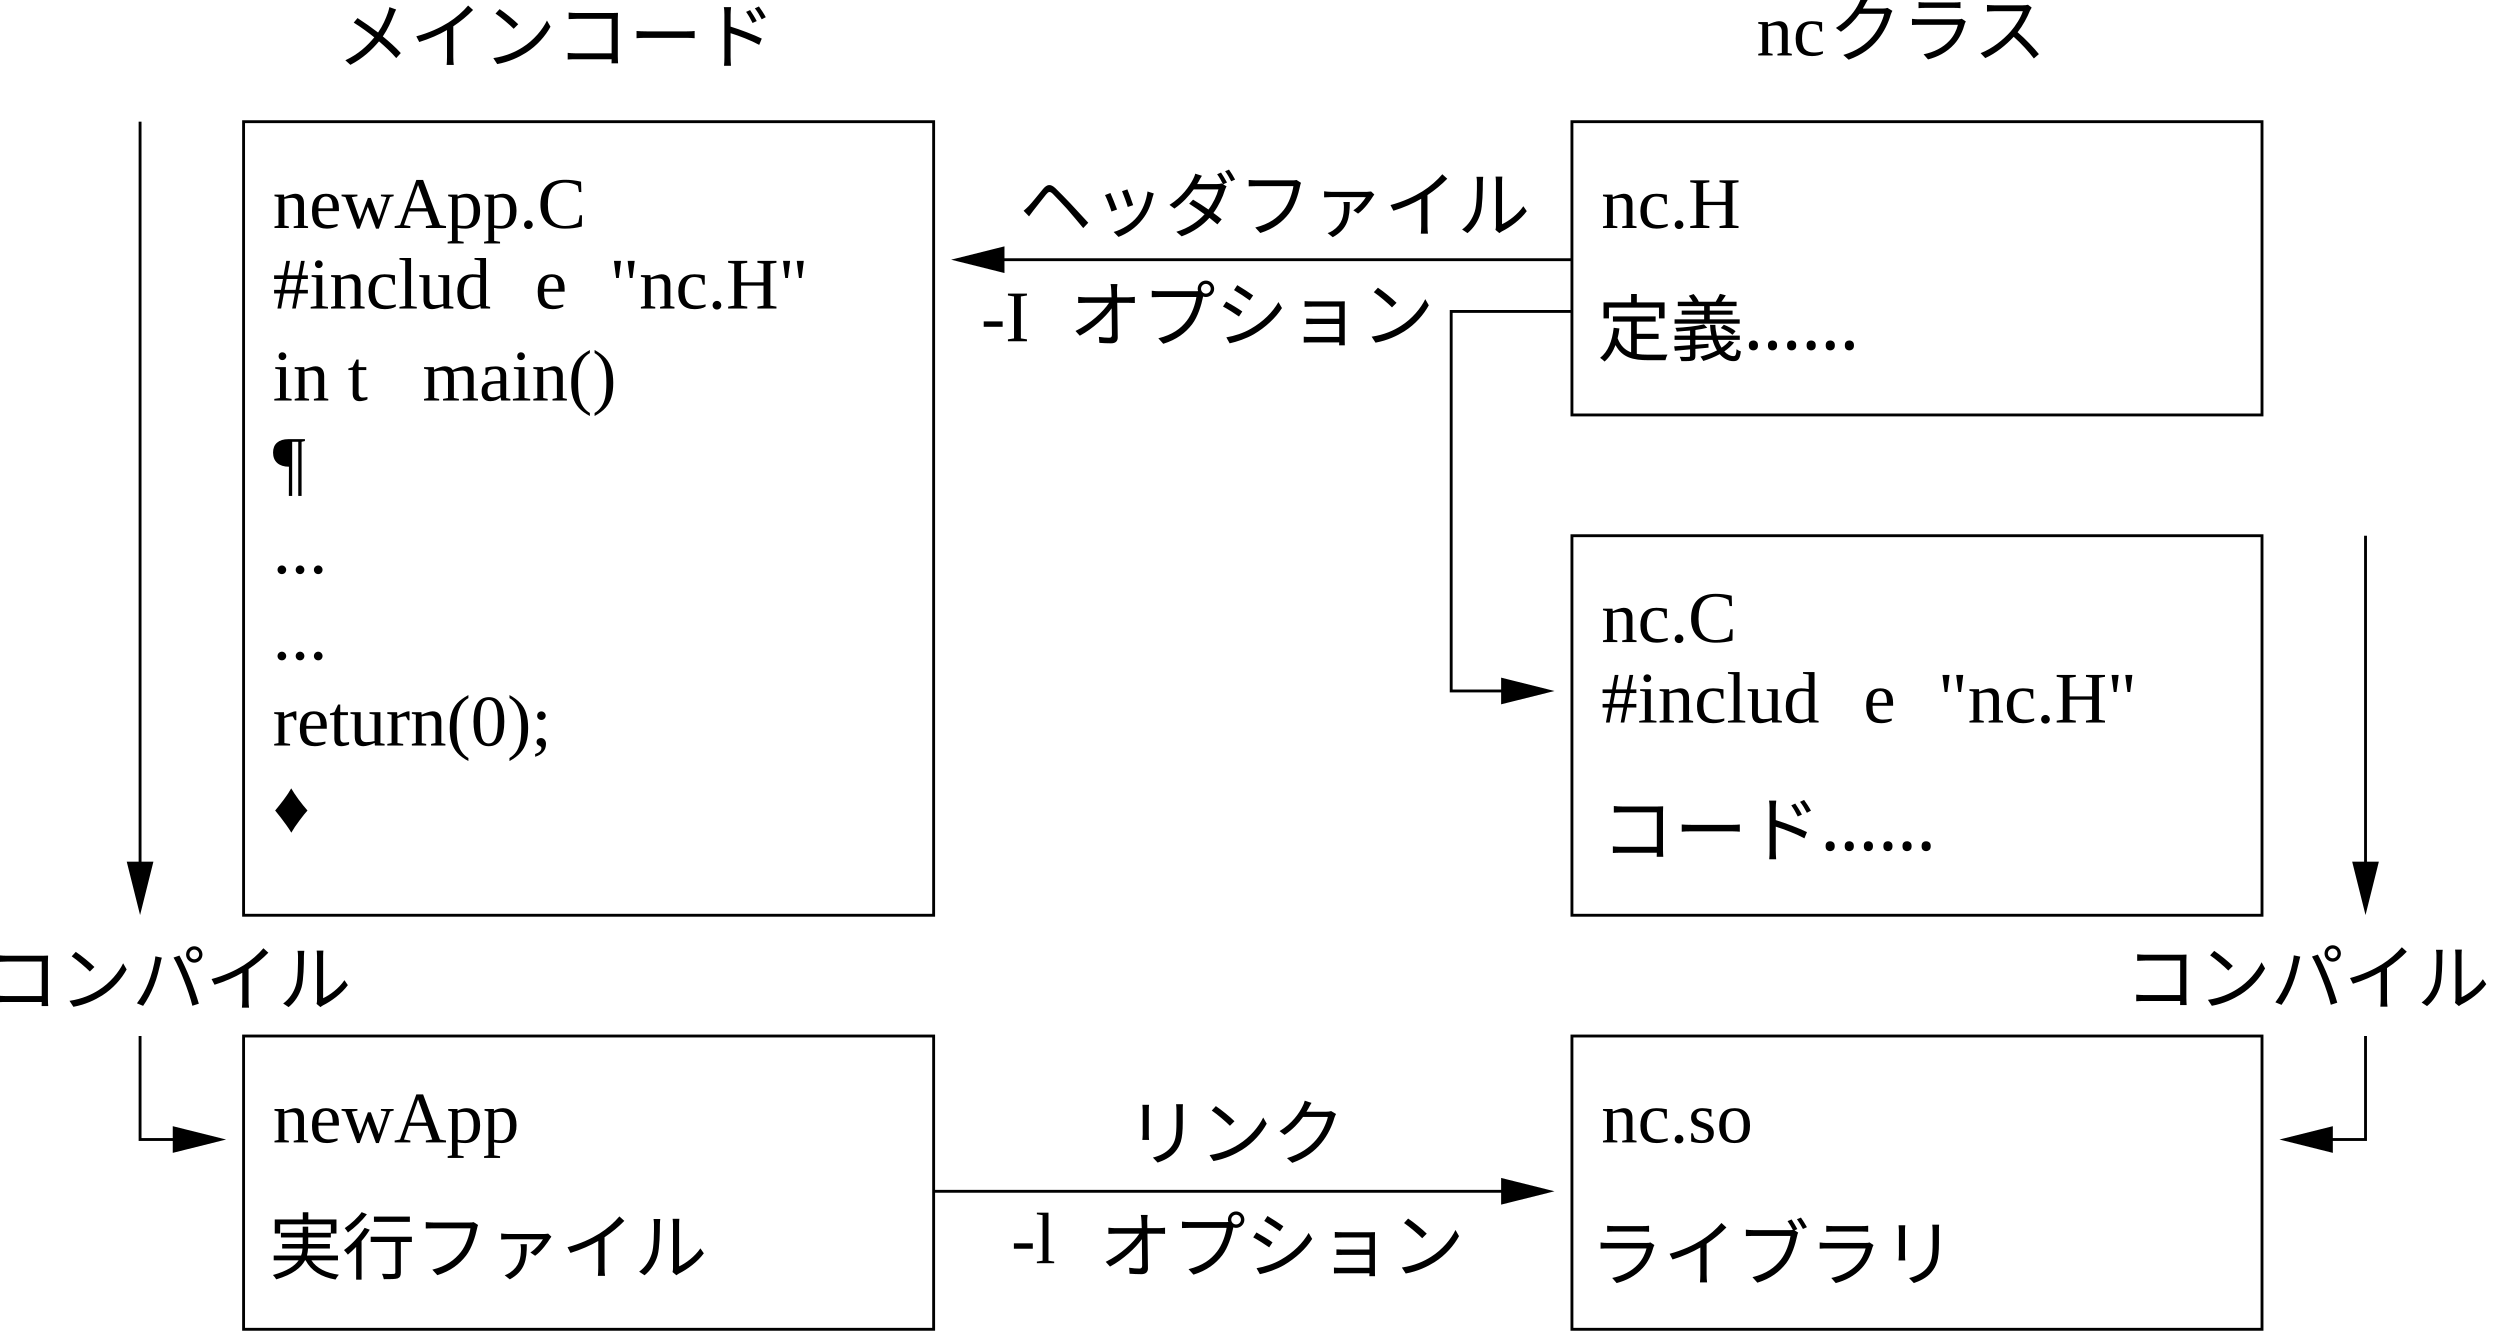
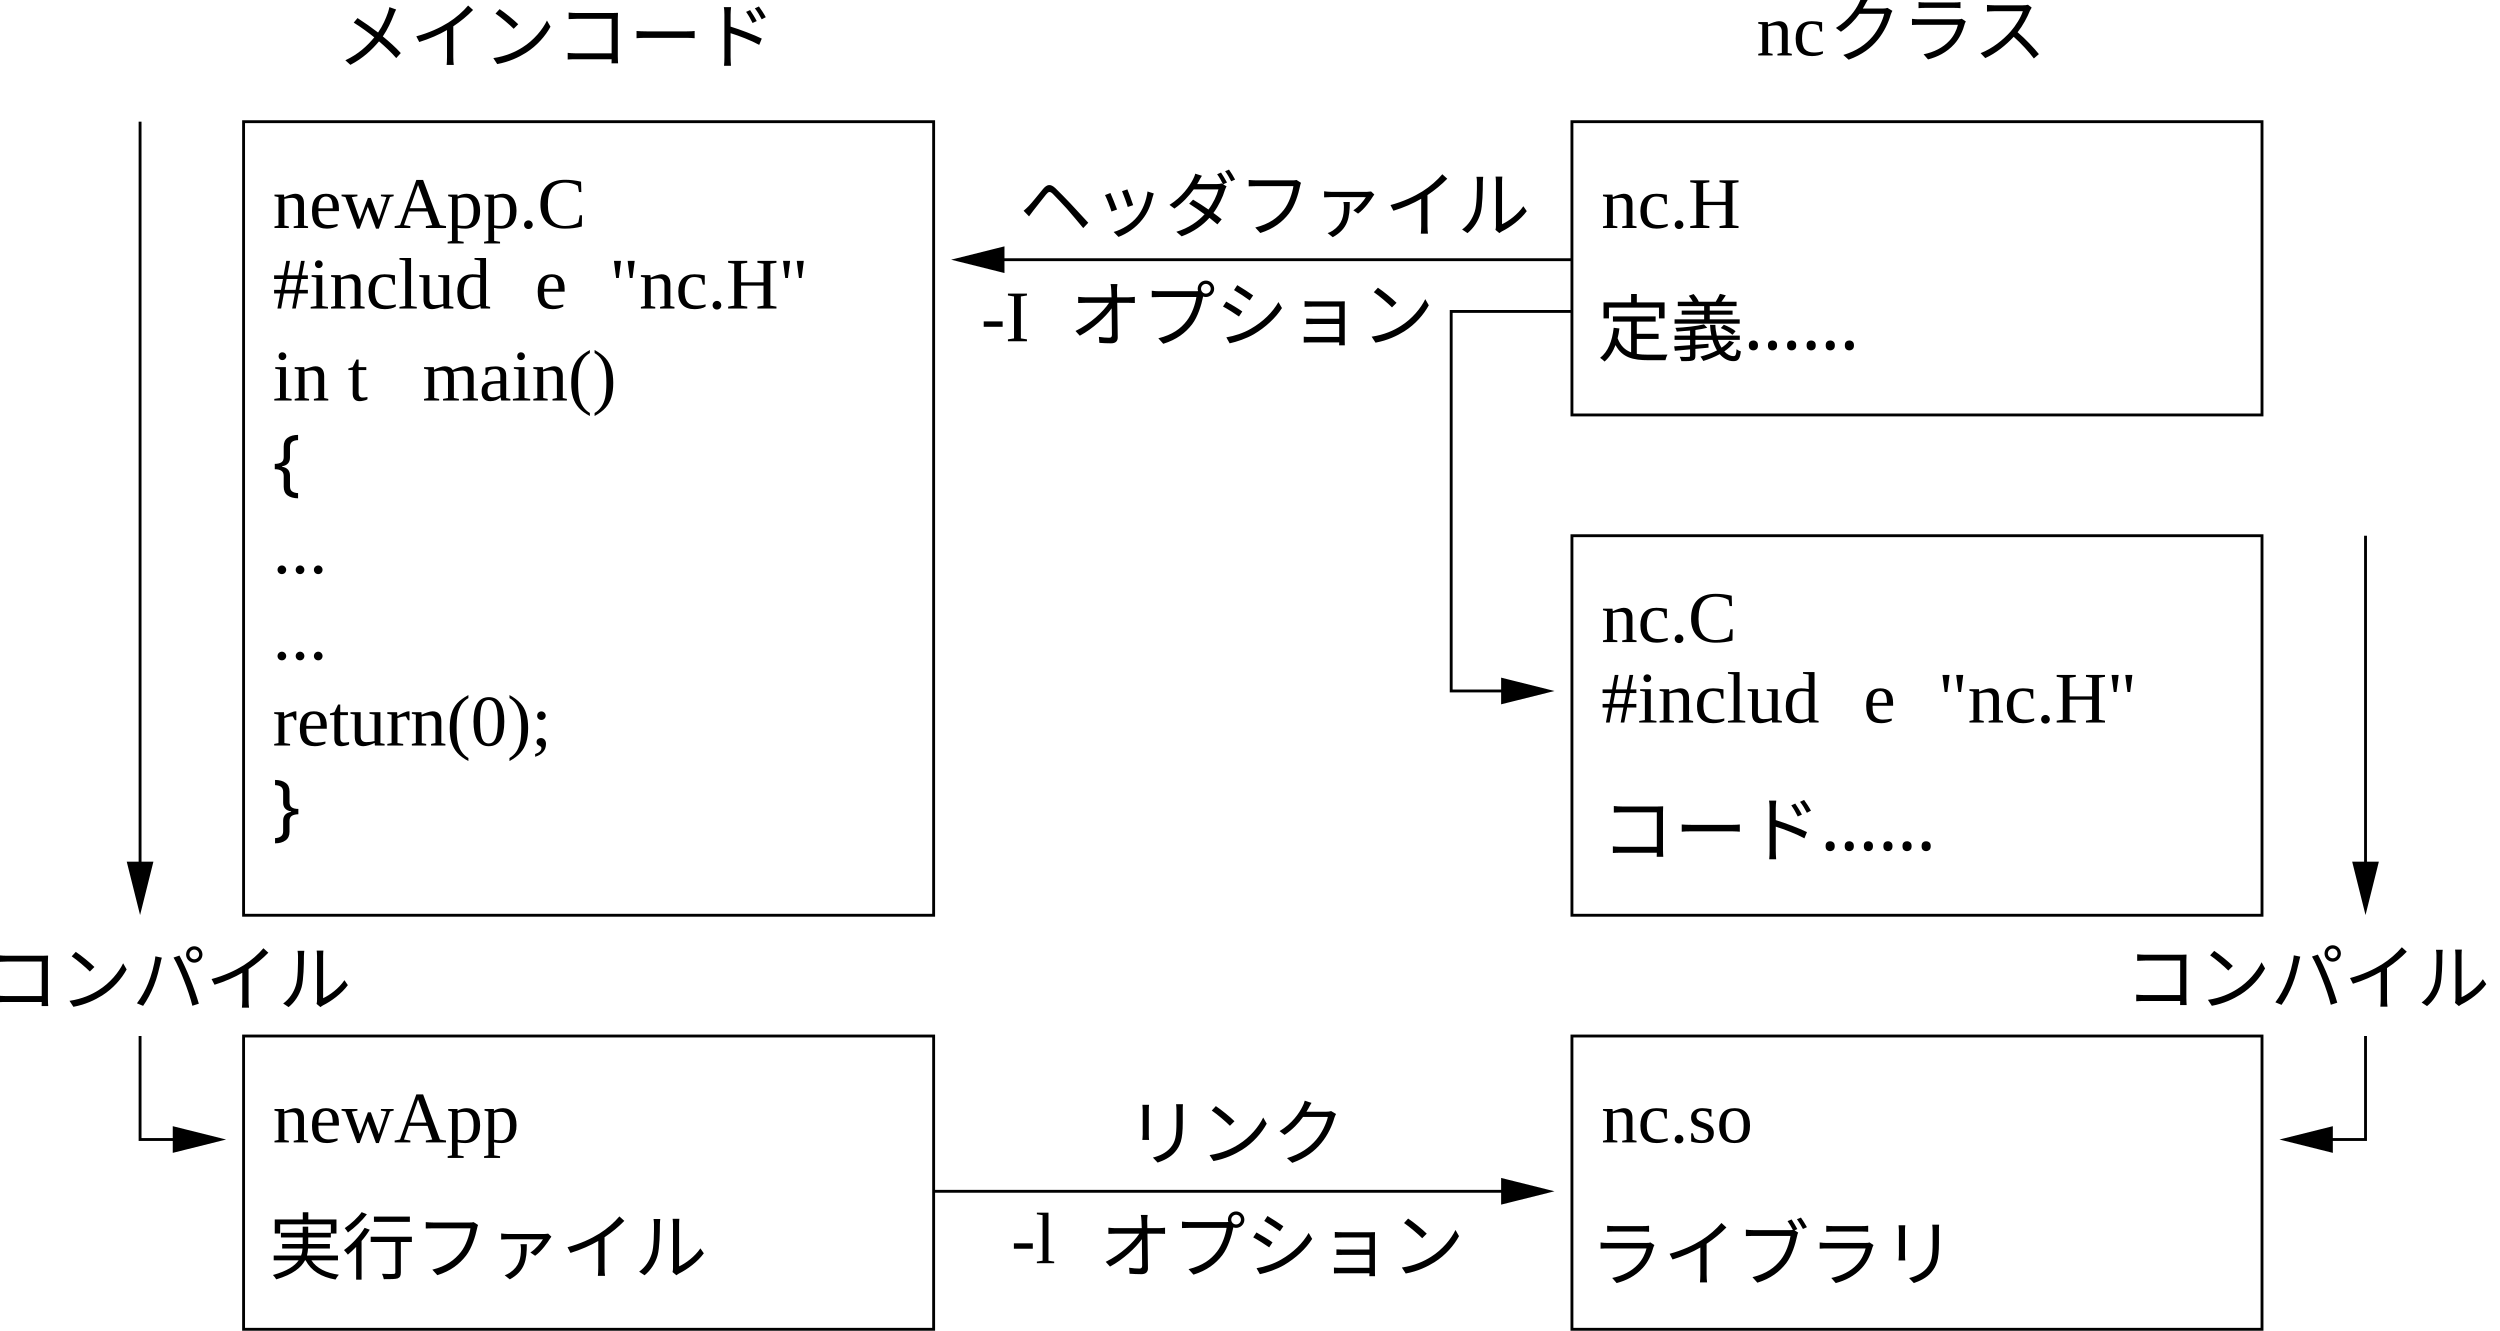
<svg xmlns="http://www.w3.org/2000/svg" id="svg8451" width="513.459" height="273.311" xml:space="preserve" version="1.0">
  <defs id="defs8454">
    <clipPath clipPathUnits="userSpaceOnUse" id="clipPath8474">
      <path d="M 0,0 L 389.998,0 L 389.998,223 L 0,223 L 0,0 z" id="path8476" />
    </clipPath>
    <clipPath clipPathUnits="userSpaceOnUse" id="clipPath8484">
      <path d="M 0,0 L 389.998,0 L 389.998,223 L 0,223 L 0,0 z M 152.999,178.868 L 152.999,175.089 L 162.511,175.089 L 154.952,176.978 L 162.511,178.868 L 152.999,178.868 z" clip-rule="evenodd" id="path8486" />
    </clipPath>
    <clipPath clipPathUnits="userSpaceOnUse" id="clipPath8494">
      <path d="M 0,0 L 389.998,0 L 389.998,223 L 0,223 L 0,0 z" id="path8496" />
    </clipPath>
    <clipPath clipPathUnits="userSpaceOnUse" id="clipPath8506">
      <path d="M 0,0 L 389.998,0 L 389.998,223 L 0,223 L 0,0 z M 254.098,104.225 L 254.098,108.004 L 244.586,108.004 L 252.145,106.113 L 244.586,104.225 L 254.098,104.225 z" clip-rule="evenodd" id="path8508" />
    </clipPath>
    <clipPath clipPathUnits="userSpaceOnUse" id="clipPath8516">
      <path d="M 0,0 L 389.998,0 L 389.998,223 L 0,223 L 0,0 z" id="path8518" />
    </clipPath>
    <clipPath clipPathUnits="userSpaceOnUse" id="clipPath8536">
      <path d="M 0,0 L 389.998,0 L 389.998,223 L 0,223 L 0,0 z M 35.837,30.525 L 35.837,34.305 L 26.326,34.305 L 33.884,32.416 L 26.326,30.525 L 35.837,30.525 z" clip-rule="evenodd" id="path8538" />
    </clipPath>
    <clipPath clipPathUnits="userSpaceOnUse" id="clipPath8546">
      <path d="M 0,0 L 389.998,0 L 389.998,223 L 0,223 L 0,0 z" id="path8548" />
    </clipPath>
    <clipPath clipPathUnits="userSpaceOnUse" id="clipPath8558">
      <path d="M 0,0 L 389.998,0 L 389.998,223 L 0,223 L 0,0 z M 18.831,68.32 L 22.609,68.32 L 22.609,77.832 L 20.72,70.271 L 18.831,77.832 L 18.831,68.32 z" clip-rule="evenodd" id="path8560" />
    </clipPath>
    <clipPath clipPathUnits="userSpaceOnUse" id="clipPath8568">
      <path d="M 0,0 L 389.998,0 L 389.998,223 L 0,223 L 0,0 z" id="path8570" />
    </clipPath>
    <clipPath clipPathUnits="userSpaceOnUse" id="clipPath8580">
      <path d="M 0,0 L 389.998,0 L 389.998,223 L 0,223 L 0,0 z M 384.486,68.32 L 388.266,68.32 L 388.266,77.832 L 386.377,70.271 L 384.486,77.832 L 384.486,68.32 z" clip-rule="evenodd" id="path8582" />
    </clipPath>
    <clipPath clipPathUnits="userSpaceOnUse" id="clipPath8590">
      <path d="M 0,0 L 389.998,0 L 389.998,223 L 0,223 L 0,0 z" id="path8592" />
    </clipPath>
    <clipPath clipPathUnits="userSpaceOnUse" id="clipPath8602">
      <path d="M 0,0 L 389.998,0 L 389.998,223 L 0,223 L 0,0 z M 371.26,34.305 L 371.26,30.525 L 380.77,30.525 L 373.211,32.416 L 380.77,34.305 L 371.26,34.305 z" clip-rule="evenodd" id="path8604" />
    </clipPath>
    <clipPath clipPathUnits="userSpaceOnUse" id="clipPath8612">
      <path d="M 0,0 L 389.998,0 L 389.998,223 L 0,223 L 0,0 z" id="path8614" />
    </clipPath>
    <clipPath clipPathUnits="userSpaceOnUse" id="clipPath8624">
      <path d="M 0,0 L 389.998,0 L 389.998,223 L 0,223 L 0,0 z M 254.098,22.021 L 254.098,25.801 L 244.586,25.801 L 252.145,23.912 L 244.586,22.021 L 254.098,22.021 z" clip-rule="evenodd" id="path8626" />
    </clipPath>
    <clipPath clipPathUnits="userSpaceOnUse" id="clipPath8634">
      <path d="M 0,0 L 389.998,0 L 389.998,223 L 0,223 L 0,0 z" id="path8636" />
    </clipPath>
  </defs>
  <g id="g8460" transform="matrix(1.25,0,0,-1.25,2.868599,274.5586)">
    <g id="g8470">
      <g id="g8472" clip-path="url(#clipPath8474)">
        <path d="M 255.986,1.234 L 369.369,1.234 L 369.369,49.422 L 255.986,49.422 L 255.986,1.234 z" style="fill:none;stroke:#000000;stroke-width:0.472;stroke-linecap:butt;stroke-linejoin:miter;stroke-miterlimit:10;stroke-dasharray:none;stroke-opacity:1" id="path8478" />
      </g>
    </g>
    <g id="g8480">
      <g id="g8482" clip-path="url(#clipPath8484)">
        <path d="M 255.986,176.978 L 153.943,176.978" style="fill:none;stroke:#000000;stroke-width:0.472;stroke-linecap:butt;stroke-linejoin:miter;stroke-miterlimit:10;stroke-dasharray:none;stroke-opacity:1" id="path8488" />
      </g>
    </g>
    <g id="g8490">
      <g id="g8492" clip-path="url(#clipPath8494)">
        <path d="M 162.511,178.868 L 154.952,176.978 L 162.511,175.089 L 162.511,178.868 z" style="fill:#000000;fill-opacity:1;fill-rule:evenodd;stroke:none" id="path8498" />
        <path d="M 162.511,178.868 L 154.952,176.978 L 162.511,175.089 L 162.511,178.868 z" style="fill:none;stroke:#000000;stroke-width:0.472;stroke-linecap:butt;stroke-linejoin:miter;stroke-miterlimit:10;stroke-dasharray:none;stroke-opacity:1" id="path8500" />
      </g>
    </g>
    <g id="g8502">
      <g id="g8504" clip-path="url(#clipPath8506)">
        <path d="M 255.986,168.476 L 236.145,168.476 L 236.145,106.113 L 253.152,106.113" style="fill:none;stroke:#000000;stroke-width:0.472;stroke-linecap:butt;stroke-linejoin:miter;stroke-miterlimit:10;stroke-dasharray:none;stroke-opacity:1" id="path8510" />
      </g>
    </g>
    <g id="g8512">
      <g id="g8514" clip-path="url(#clipPath8516)">
        <path d="M 244.586,104.225 L 252.145,106.113 L 244.586,108.004 L 244.586,104.225 z" style="fill:#000000;fill-opacity:1;fill-rule:evenodd;stroke:none" id="path8520" />
        <path d="M 244.586,104.225 L 252.145,106.113 L 244.586,108.004 L 244.586,104.225 z" style="fill:none;stroke:#000000;stroke-width:0.472;stroke-linecap:butt;stroke-linejoin:miter;stroke-miterlimit:10;stroke-dasharray:none;stroke-opacity:1" id="path8522" />
        <path d="M 255.986,69.264 L 369.369,69.264 L 369.369,131.625 L 255.986,131.625 L 255.986,69.264 z" style="fill:none;stroke:#000000;stroke-width:0.472;stroke-linecap:butt;stroke-linejoin:miter;stroke-miterlimit:10;stroke-dasharray:none;stroke-opacity:1" id="path8524" />
        <path d="M 255.986,151.467 L 369.369,151.467 L 369.369,199.654 L 255.986,199.654 L 255.986,151.467 z" style="fill:none;stroke:#000000;stroke-width:0.472;stroke-linecap:butt;stroke-linejoin:miter;stroke-miterlimit:10;stroke-dasharray:none;stroke-opacity:1" id="path8526" />
        <path d="M 37.728,69.264 L 151.109,69.264 L 151.109,199.653 L 37.728,199.653 L 37.728,69.264 z" style="fill:none;stroke:#000000;stroke-width:0.472;stroke-linecap:butt;stroke-linejoin:miter;stroke-miterlimit:10;stroke-dasharray:none;stroke-opacity:1" id="path8528" />
        <path d="M 37.728,1.234 L 151.109,1.234 L 151.109,49.422 L 37.728,49.422 L 37.728,1.234 z" style="fill:none;stroke:#000000;stroke-width:0.472;stroke-linecap:butt;stroke-linejoin:miter;stroke-miterlimit:10;stroke-dasharray:none;stroke-opacity:1" id="path8530" />
      </g>
    </g>
    <g id="g8532">
      <g id="g8534" clip-path="url(#clipPath8536)">
        <path d="M 20.72,49.422 L 20.72,32.416 L 34.893,32.416" style="fill:none;stroke:#000000;stroke-width:0.472;stroke-linecap:butt;stroke-linejoin:miter;stroke-miterlimit:10;stroke-dasharray:none;stroke-opacity:1" id="path8540" />
      </g>
    </g>
    <g id="g8542">
      <g id="g8544" clip-path="url(#clipPath8546)">
        <path d="M 26.326,30.525 L 33.884,32.416 L 26.326,34.305 L 26.326,30.525 z" style="fill:#000000;fill-opacity:1;fill-rule:evenodd;stroke:none" id="path8550" />
        <path d="M 26.326,30.525 L 33.884,32.416 L 26.326,34.305 L 26.326,30.525 z" style="fill:none;stroke:#000000;stroke-width:0.472;stroke-linecap:butt;stroke-linejoin:miter;stroke-miterlimit:10;stroke-dasharray:none;stroke-opacity:1" id="path8552" />
      </g>
    </g>
    <g id="g8554">
      <g id="g8556" clip-path="url(#clipPath8558)">
        <path d="M 20.72,199.655 L 20.72,69.264" style="fill:none;stroke:#000000;stroke-width:0.472;stroke-linecap:butt;stroke-linejoin:miter;stroke-miterlimit:10;stroke-dasharray:none;stroke-opacity:1" id="path8562" />
      </g>
    </g>
    <g id="g8564">
      <g id="g8566" clip-path="url(#clipPath8568)">
        <path d="M 18.831,77.832 L 20.72,70.271 L 22.609,77.832 L 18.831,77.832 z" style="fill:#000000;fill-opacity:1;fill-rule:evenodd;stroke:none" id="path8572" />
        <path d="M 18.831,77.832 L 20.72,70.271 L 22.609,77.832 L 18.831,77.832 z" style="fill:none;stroke:#000000;stroke-width:0.472;stroke-linecap:butt;stroke-linejoin:miter;stroke-miterlimit:10;stroke-dasharray:none;stroke-opacity:1" id="path8574" />
      </g>
    </g>
    <g id="g8576">
      <g id="g8578" clip-path="url(#clipPath8580)">
        <path d="M 386.377,131.625 L 386.377,69.264" style="fill:none;stroke:#000000;stroke-width:0.472;stroke-linecap:butt;stroke-linejoin:miter;stroke-miterlimit:10;stroke-dasharray:none;stroke-opacity:1" id="path8584" />
      </g>
    </g>
    <g id="g8586">
      <g id="g8588" clip-path="url(#clipPath8590)">
        <path d="M 384.486,77.832 L 386.377,70.271 L 388.266,77.832 L 384.486,77.832 z" style="fill:#000000;fill-opacity:1;fill-rule:evenodd;stroke:none" id="path8594" />
        <path d="M 384.486,77.832 L 386.377,70.271 L 388.266,77.832 L 384.486,77.832 z" style="fill:none;stroke:#000000;stroke-width:0.472;stroke-linecap:butt;stroke-linejoin:miter;stroke-miterlimit:10;stroke-dasharray:none;stroke-opacity:1" id="path8596" />
      </g>
    </g>
    <g id="g8598">
      <g id="g8600" clip-path="url(#clipPath8602)">
        <path d="M 386.377,49.422 L 386.377,32.416 L 372.203,32.416" style="fill:none;stroke:#000000;stroke-width:0.472;stroke-linecap:butt;stroke-linejoin:miter;stroke-miterlimit:10;stroke-dasharray:none;stroke-opacity:1" id="path8606" />
      </g>
    </g>
    <g id="g8608">
      <g id="g8610" clip-path="url(#clipPath8612)">
        <path d="M 380.77,34.305 L 373.211,32.416 L 380.77,30.525 L 380.77,34.305 z" style="fill:#000000;fill-opacity:1;fill-rule:evenodd;stroke:none" id="path8616" />
        <path d="M 380.77,34.305 L 373.211,32.416 L 380.77,30.525 L 380.77,34.305 z" style="fill:none;stroke:#000000;stroke-width:0.472;stroke-linecap:butt;stroke-linejoin:miter;stroke-miterlimit:10;stroke-dasharray:none;stroke-opacity:1" id="path8618" />
      </g>
    </g>
    <g id="g8620">
      <g id="g8622" clip-path="url(#clipPath8624)">
        <path d="M 151.109,23.912 L 253.152,23.912" style="fill:none;stroke:#000000;stroke-width:0.472;stroke-linecap:butt;stroke-linejoin:miter;stroke-miterlimit:10;stroke-dasharray:none;stroke-opacity:1" id="path8628" />
      </g>
    </g>
    <g id="g8630">
      <g id="g8632" clip-path="url(#clipPath8634)">
        <path d="M 244.586,22.021 L 252.145,23.912 L 244.586,25.801 L 244.586,22.021 z" style="fill:#000000;fill-opacity:1;fill-rule:evenodd;stroke:none" id="path8638" />
        <path d="M 244.586,22.021 L 252.145,23.912 L 244.586,25.801 L 244.586,22.021 z" style="fill:none;stroke:#000000;stroke-width:0.472;stroke-linecap:butt;stroke-linejoin:miter;stroke-miterlimit:10;stroke-dasharray:none;stroke-opacity:1" id="path8640" />
      </g>
    </g>
    <text transform="scale(1,-1)" id="text8642" x="42.525" y="-153.837">
      <tspan style="font-size:11.955px;font-variant:normal;font-weight:normal;font-stretch:normal;writing-mode:lr-tb;fill:#000000;fill-opacity:1;fill-rule:nonzero;stroke:none;font-family:cmtt 12;-inkscape-font-specification:cmtt12" x="42.525 48.67" y="-153.837" id="tspan8644">in</tspan>
    </text>
    <text transform="scale(1,-1)" id="text8646" x="54.828" y="-153.837">
      <tspan style="font-size:11.955px;font-variant:normal;font-weight:normal;font-stretch:normal;writing-mode:lr-tb;fill:#000000;fill-opacity:1;fill-rule:nonzero;stroke:none;font-family:cmtt 12;-inkscape-font-specification:cmtt12" x="54.828" y="-153.837" id="tspan8648">t</tspan>
    </text>
    <text transform="scale(1,-1)" id="text8650" x="67.124" y="-153.837">
      <tspan style="font-size:11.955px;font-variant:normal;font-weight:normal;font-stretch:normal;writing-mode:lr-tb;fill:#000000;fill-opacity:1;fill-rule:nonzero;stroke:none;font-family:cmtt 12;-inkscape-font-specification:cmtt12" x="67.124 73.269 79.426 85.571 91.728 97.873" y="-153.837" id="tspan8652">main()</tspan>
    </text>
    <text transform="scale(1,-1)" id="text8654" x="42.525" y="-125.487">
      <tspan style="font-size:11.955px;font-variant:normal;font-weight:normal;font-stretch:normal;writing-mode:lr-tb;fill:#000000;fill-opacity:1;fill-rule:nonzero;stroke:none;font-family:cmtt 12;-inkscape-font-specification:cmtt12" x="42.525 48.67 54.827" y="-125.487" id="tspan8656">...</tspan>
    </text>
    <text transform="scale(1,-1)" id="text8658" x="42.525" y="-111.321">
      <tspan style="font-size:11.955px;font-variant:normal;font-weight:normal;font-stretch:normal;writing-mode:lr-tb;fill:#000000;fill-opacity:1;fill-rule:nonzero;stroke:none;font-family:cmtt 12;-inkscape-font-specification:cmtt12" x="42.525 48.67 54.827" y="-111.321" id="tspan8660">...</tspan>
    </text>
    <text transform="scale(1,-1)" id="text8662" x="42.525" y="-97.146">
      <tspan style="font-size:11.955px;font-variant:normal;font-weight:normal;font-stretch:normal;writing-mode:lr-tb;fill:#000000;fill-opacity:1;fill-rule:nonzero;stroke:none;font-family:cmtt 12;-inkscape-font-specification:cmtt12" x="42.525 48.67 54.827 60.972 67.129 73.274 79.419 85.576 91.721 97.878" y="-97.146" id="tspan8664">return(0);</tspan>
    </text>
    <text transform="scale(1,-1)" id="text8666" x="42.525" y="-139.662">
-       <tspan style="font-size:11.955px;font-variant:normal;font-weight:normal;font-stretch:normal;writing-mode:lr-tb;fill:#000000;fill-opacity:1;fill-rule:nonzero;stroke:none;font-family:cmsy 10;-inkscape-font-specification:cmsy10" x="42.525" y="-139.662" id="tspan8668">¶</tspan>
+       <tspan style="font-size:11.955px;font-style:normal;font-variant:normal;font-weight:normal;font-stretch:normal;writing-mode:lr-tb;fill:#000000;fill-opacity:1;fill-rule:nonzero;stroke:none;font-family:cmtt10;-inkscape-font-specification:cmtt10" x="42.525" y="-139.662" id="tspan8668">{</tspan>
    </text>
    <text transform="scale(1,-1)" id="text8670" x="42.525" y="-82.971">
-       <tspan style="font-size:11.955px;font-variant:normal;font-weight:normal;font-stretch:normal;writing-mode:lr-tb;fill:#000000;fill-opacity:1;fill-rule:nonzero;stroke:none;font-family:cmsy 10;-inkscape-font-specification:cmsy10" x="42.525" y="-82.971" id="tspan8672">♦</tspan>
+       <tspan style="font-size:11.955px;font-style:normal;font-variant:normal;font-weight:normal;font-stretch:normal;writing-mode:lr-tb;fill:#000000;fill-opacity:1;fill-rule:nonzero;stroke:none;font-family:cmtt10;-inkscape-font-specification:cmtt10" x="42.525" y="-82.971" id="tspan8672">}</tspan>
    </text>
    <text transform="scale(1,-1)" id="text8674" x="260.803" y="-31.941">
      <tspan style="font-size:11.955px;font-variant:normal;font-weight:normal;font-stretch:normal;writing-mode:lr-tb;fill:#000000;fill-opacity:1;fill-rule:nonzero;stroke:none;font-family:cmss 12;-inkscape-font-specification:cmss12" x="260.803 266.804 272.005 275.256 279.74" y="-31.941" id="tspan8676">nc.so</tspan>
    </text>
    <text transform="scale(1,-1)" id="text8686" x="158.898" y="-163.577">
      <tspan style="font-size:11.955px;font-variant:normal;font-weight:normal;font-stretch:normal;writing-mode:lr-tb;fill:#000000;fill-opacity:1;fill-rule:nonzero;stroke:none;font-family:cmtt 12;-inkscape-font-specification:cmtt12" x="158.898 165.043" y="-163.577" id="tspan8688">-I</tspan>
    </text>
    <text transform="scale(1,-1)" id="text8690" x="42.525" y="-168.957">
      <tspan style="font-size:11.955px;font-variant:normal;font-weight:normal;font-stretch:normal;writing-mode:lr-tb;fill:#000000;fill-opacity:1;fill-rule:nonzero;stroke:none;font-family:cmtt 12;-inkscape-font-specification:cmtt12" x="42.525 48.67 54.827 60.972 67.129 73.274 79.419" y="-168.957" id="tspan8692">#includ</tspan>
    </text>
    <text transform="scale(1,-1)" id="text8694" x="85.585" y="-168.957">
      <tspan style="font-size:11.955px;font-variant:normal;font-weight:normal;font-stretch:normal;writing-mode:lr-tb;fill:#000000;fill-opacity:1;fill-rule:nonzero;stroke:none;font-family:cmtt 12;-inkscape-font-specification:cmtt12" x="85.585" y="-168.957" id="tspan8696">e</tspan>
    </text>
    <text transform="scale(1,-1)" id="text8698" x="97.846" y="-168.957">
      <tspan style="font-size:11.955px;font-variant:normal;font-weight:normal;font-stretch:normal;writing-mode:lr-tb;fill:#000000;fill-opacity:1;fill-rule:nonzero;stroke:none;font-family:cmtt 12;-inkscape-font-specification:cmtt12" x="97.846 103.991 110.147 116.292 122.449 128.594" y="-168.957" id="tspan8700">"nc.H"</tspan>
    </text>
    <text transform="scale(1,-1)" id="text8730" x="260.803" y="-182.187">
      <tspan style="font-size:11.955px;font-variant:normal;font-weight:normal;font-stretch:normal;writing-mode:lr-tb;fill:#000000;fill-opacity:1;fill-rule:nonzero;stroke:none;font-family:cmssi 12;-inkscape-font-specification:cmssi12" x="260.803 266.804 272.005 275.256" y="-182.187" id="tspan8732">nc.H</tspan>
    </text>
    <text transform="scale(1,-1)" id="text8734" x="260.803" y="-114.156">
      <tspan style="font-size:11.955px;font-variant:normal;font-weight:normal;font-stretch:normal;writing-mode:lr-tb;fill:#000000;fill-opacity:1;fill-rule:nonzero;stroke:none;font-family:cmssi 12;-inkscape-font-specification:cmssi12" x="260.803 266.804 272.005 275.256" y="-114.156" id="tspan8736">nc.C</tspan>
    </text>
    <text transform="scale(1,-1)" id="text8738" x="260.803" y="-100.926">
      <tspan style="font-size:11.955px;font-variant:normal;font-weight:normal;font-stretch:normal;writing-mode:lr-tb;fill:#000000;fill-opacity:1;fill-rule:nonzero;stroke:none;font-family:cmtt 12;-inkscape-font-specification:cmtt12" x="260.803 266.948 273.104 279.249 285.406 291.551 297.696" y="-100.926" id="tspan8740">#includ</tspan>
    </text>
    <text transform="scale(1,-1)" id="text8742" x="303.862" y="-100.926">
      <tspan style="font-size:11.955px;font-variant:normal;font-weight:normal;font-stretch:normal;writing-mode:lr-tb;fill:#000000;fill-opacity:1;fill-rule:nonzero;stroke:none;font-family:cmtt 12;-inkscape-font-specification:cmtt12" x="303.862" y="-100.926" id="tspan8744">e</tspan>
    </text>
    <text transform="scale(1,-1)" id="text8746" x="316.135" y="-100.926">
      <tspan style="font-size:11.955px;font-variant:normal;font-weight:normal;font-stretch:normal;writing-mode:lr-tb;fill:#000000;fill-opacity:1;fill-rule:nonzero;stroke:none;font-family:cmtt 12;-inkscape-font-specification:cmtt12" x="316.135 322.28 328.437 334.582 340.738 346.883" y="-100.926" id="tspan8748">"nc.H"</tspan>
    </text>
    <text transform="scale(1,-1)" id="text8750" x="286.317" y="-210.537">
      <tspan style="font-size:11.955px;font-variant:normal;font-weight:normal;font-stretch:normal;writing-mode:lr-tb;fill:#000000;fill-opacity:1;fill-rule:nonzero;stroke:none;font-family:cmss 12;-inkscape-font-specification:cmss12" x="286.317 292.319" y="-210.537" id="tspan8752">nc</tspan>
    </text>
    <text transform="scale(1,-1)" id="text8798" x="163.857" y="-12.097">
      <tspan style="font-size:11.955px;font-variant:normal;font-weight:normal;font-stretch:normal;writing-mode:lr-tb;fill:#000000;fill-opacity:1;fill-rule:nonzero;stroke:none;font-family:cmtt 12;-inkscape-font-specification:cmtt12" x="163.857 170.002" y="-12.097" id="tspan8800">-l</tspan>
    </text>
    <text transform="scale(1,-1)" id="text8802" x="42.525" y="-182.188">
      <tspan style="font-size:11.955px;font-variant:normal;font-weight:normal;font-stretch:normal;writing-mode:lr-tb;fill:#000000;fill-opacity:1;fill-rule:nonzero;stroke:none;font-family:cmssi 12;-inkscape-font-specification:cmssi12" x="42.525 48.527 53.727 61.677 69.412 75.414 81.415 84.667" y="-182.188" id="tspan8804">newApp.C</tspan>
    </text>
    <text transform="scale(1,-1)" id="text8806" x="42.525" y="-31.941">
      <tspan style="font-size:11.955px;font-variant:normal;font-weight:normal;font-stretch:normal;writing-mode:lr-tb;fill:#000000;fill-opacity:1;fill-rule:nonzero;stroke:none;font-family:cmss 12;-inkscape-font-specification:cmss12" x="42.525 48.527 53.727 61.677 69.412 75.414" y="-31.941" id="tspan8808">newApp</tspan>
    </text>
    <text xml:space="preserve" style="font-size:12px;font-style:normal;font-variant:normal;font-weight:normal;font-stretch:normal;text-align:start;line-height:125%;writing-mode:lr-tb;text-anchor:start;fill:#000000;fill-opacity:1;stroke:none;stroke-width:1px;stroke-linecap:butt;stroke-linejoin:miter;stroke-opacity:1;font-family:'IPA明朝';-inkscape-font-specification:'IPA明朝'" x="53.076" y="-209.355" id="text7900" transform="scale(1,-1)">
      <tspan id="tspan7902" x="53.076" y="-209.355">メインコード</tspan>
    </text>
    <text xml:space="preserve" style="font-size:12px;font-style:normal;font-variant:normal;font-weight:normal;font-stretch:normal;text-align:start;line-height:125%;writing-mode:lr-tb;text-anchor:start;fill:#000000;fill-opacity:1;stroke:none;stroke-width:1px;stroke-linecap:butt;stroke-linejoin:miter;stroke-opacity:1;font-family:'IPA明朝';-inkscape-font-specification:'IPA明朝'" x="298.169" y="-210.371" id="text7904" transform="scale(1,-1)">
      <tspan id="tspan7906" x="298.169" y="-210.371">クラス</tspan>
    </text>
    <text xml:space="preserve" style="font-size:12px;font-style:normal;font-variant:normal;font-weight:normal;font-stretch:normal;text-align:start;line-height:125%;writing-mode:lr-tb;text-anchor:start;fill:#000000;fill-opacity:1;stroke:none;stroke-width:1px;stroke-linecap:butt;stroke-linejoin:miter;stroke-opacity:1;font-family:'IPA明朝';-inkscape-font-specification:'IPA明朝'" x="165.141" y="-181.625" id="text8060" transform="scale(1,-1)">
      <tspan id="tspan8062" x="165.141" y="-181.625">ヘッダファイル</tspan>
    </text>
    <text xml:space="preserve" style="font-size:12px;font-style:normal;font-variant:normal;font-weight:normal;font-stretch:normal;text-align:start;line-height:125%;writing-mode:lr-tb;text-anchor:start;fill:#000000;fill-opacity:1;stroke:none;stroke-width:1px;stroke-linecap:butt;stroke-linejoin:miter;stroke-opacity:1;font-family:'IPA明朝';-inkscape-font-specification:'IPA明朝'" x="173.385" y="-163.577" id="text8072" transform="scale(1,-1)">
      <tspan id="tspan8074" x="173.385" y="-163.577">オプション</tspan>
    </text>
    <text xml:space="preserve" style="font-size:12px;font-style:normal;font-variant:normal;font-weight:normal;font-stretch:normal;text-align:start;line-height:125%;writing-mode:lr-tb;text-anchor:start;fill:#000000;fill-opacity:1;stroke:none;stroke-width:1px;stroke-linecap:butt;stroke-linejoin:miter;stroke-opacity:1;font-family:'IPA明朝';-inkscape-font-specification:'IPA明朝'" x="178.353" y="-10.631" id="text8076" transform="scale(1,-1)">
      <tspan id="tspan8078" x="178.353" y="-10.631">オプション</tspan>
    </text>
    <text xml:space="preserve" style="font-size:12px;font-style:normal;font-variant:normal;font-weight:normal;font-stretch:normal;text-align:start;line-height:125%;writing-mode:lr-tb;text-anchor:start;fill:#000000;fill-opacity:1;stroke:none;stroke-width:1px;stroke-linecap:butt;stroke-linejoin:miter;stroke-opacity:1;font-family:'IPA明朝';-inkscape-font-specification:'IPA明朝'" x="182.759" y="-29.106" id="text8080" transform="scale(1,-1)">
      <tspan id="tspan8082" x="182.759" y="-29.106">リンク</tspan>
    </text>
    <text xml:space="preserve" style="font-size:12px;font-style:normal;font-variant:normal;font-weight:normal;font-stretch:normal;text-align:start;line-height:125%;writing-mode:lr-tb;text-anchor:start;fill:#000000;fill-opacity:1;stroke:none;stroke-width:1px;stroke-linecap:butt;stroke-linejoin:miter;stroke-opacity:1;font-family:'IPA明朝';-inkscape-font-specification:'IPA明朝'" x="-4.563" y="-54.456" id="text8084" transform="scale(1,-1)">
      <tspan id="tspan8086" x="-4.563" y="-54.456">コンパイル</tspan>
    </text>
    <text xml:space="preserve" style="font-size:12px;font-style:normal;font-variant:normal;font-weight:normal;font-stretch:normal;text-align:start;line-height:125%;writing-mode:lr-tb;text-anchor:start;fill:#000000;fill-opacity:1;stroke:none;stroke-width:1px;stroke-linecap:butt;stroke-linejoin:miter;stroke-opacity:1;font-family:'IPA明朝';-inkscape-font-specification:'IPA明朝'" x="346.796" y="-54.621" id="text8096" transform="scale(1,-1)">
      <tspan id="tspan8098" x="346.796" y="-54.621">コンパイル</tspan>
    </text>
    <text xml:space="preserve" style="font-size:12px;font-style:normal;font-variant:normal;font-weight:normal;font-stretch:normal;text-align:start;line-height:125%;writing-mode:lr-tb;text-anchor:start;fill:#000000;fill-opacity:1;stroke:none;stroke-width:1px;stroke-linecap:butt;stroke-linejoin:miter;stroke-opacity:1;font-family:'IPA明朝';-inkscape-font-specification:'IPA明朝'" x="260.191" y="-161.256" id="text8100" transform="scale(1,-1)">
      <tspan id="tspan8102" x="260.191" y="-161.256">定義……</tspan>
    </text>
    <text xml:space="preserve" style="font-size:12px;font-style:normal;font-variant:normal;font-weight:normal;font-stretch:normal;text-align:start;line-height:125%;writing-mode:lr-tb;text-anchor:start;fill:#000000;fill-opacity:1;stroke:none;stroke-width:1px;stroke-linecap:butt;stroke-linejoin:miter;stroke-opacity:1;font-family:'IPA明朝';-inkscape-font-specification:'IPA明朝'" x="260.803" y="-78.978" id="text8104" transform="scale(1,-1)">
      <tspan id="tspan8106" x="260.803" y="-78.978">コード……</tspan>
    </text>
    <text xml:space="preserve" style="font-size:12px;font-style:normal;font-variant:normal;font-weight:normal;font-stretch:normal;text-align:start;line-height:125%;writing-mode:lr-tb;text-anchor:start;fill:#000000;fill-opacity:1;stroke:none;stroke-width:1px;stroke-linecap:butt;stroke-linejoin:miter;stroke-opacity:1;font-family:'IPA明朝';-inkscape-font-specification:'IPA明朝'" x="259.002" y="-9.31" id="text8108" transform="scale(1,-1)">
      <tspan id="tspan8110" x="259.002" y="-9.31">ライブラリ</tspan>
    </text>
    <text xml:space="preserve" style="font-size:12px;font-style:normal;font-variant:normal;font-weight:normal;font-stretch:normal;text-align:start;line-height:125%;writing-mode:lr-tb;text-anchor:start;fill:#000000;fill-opacity:1;stroke:none;stroke-width:1px;stroke-linecap:butt;stroke-linejoin:miter;stroke-opacity:1;font-family:'IPA明朝';-inkscape-font-specification:'IPA明朝'" x="41.925" y="-10.394" id="text8112" transform="scale(1,-1)">
      <tspan id="tspan8114" x="41.925" y="-10.394">実行ファイル</tspan>
    </text>
  </g>
</svg>
